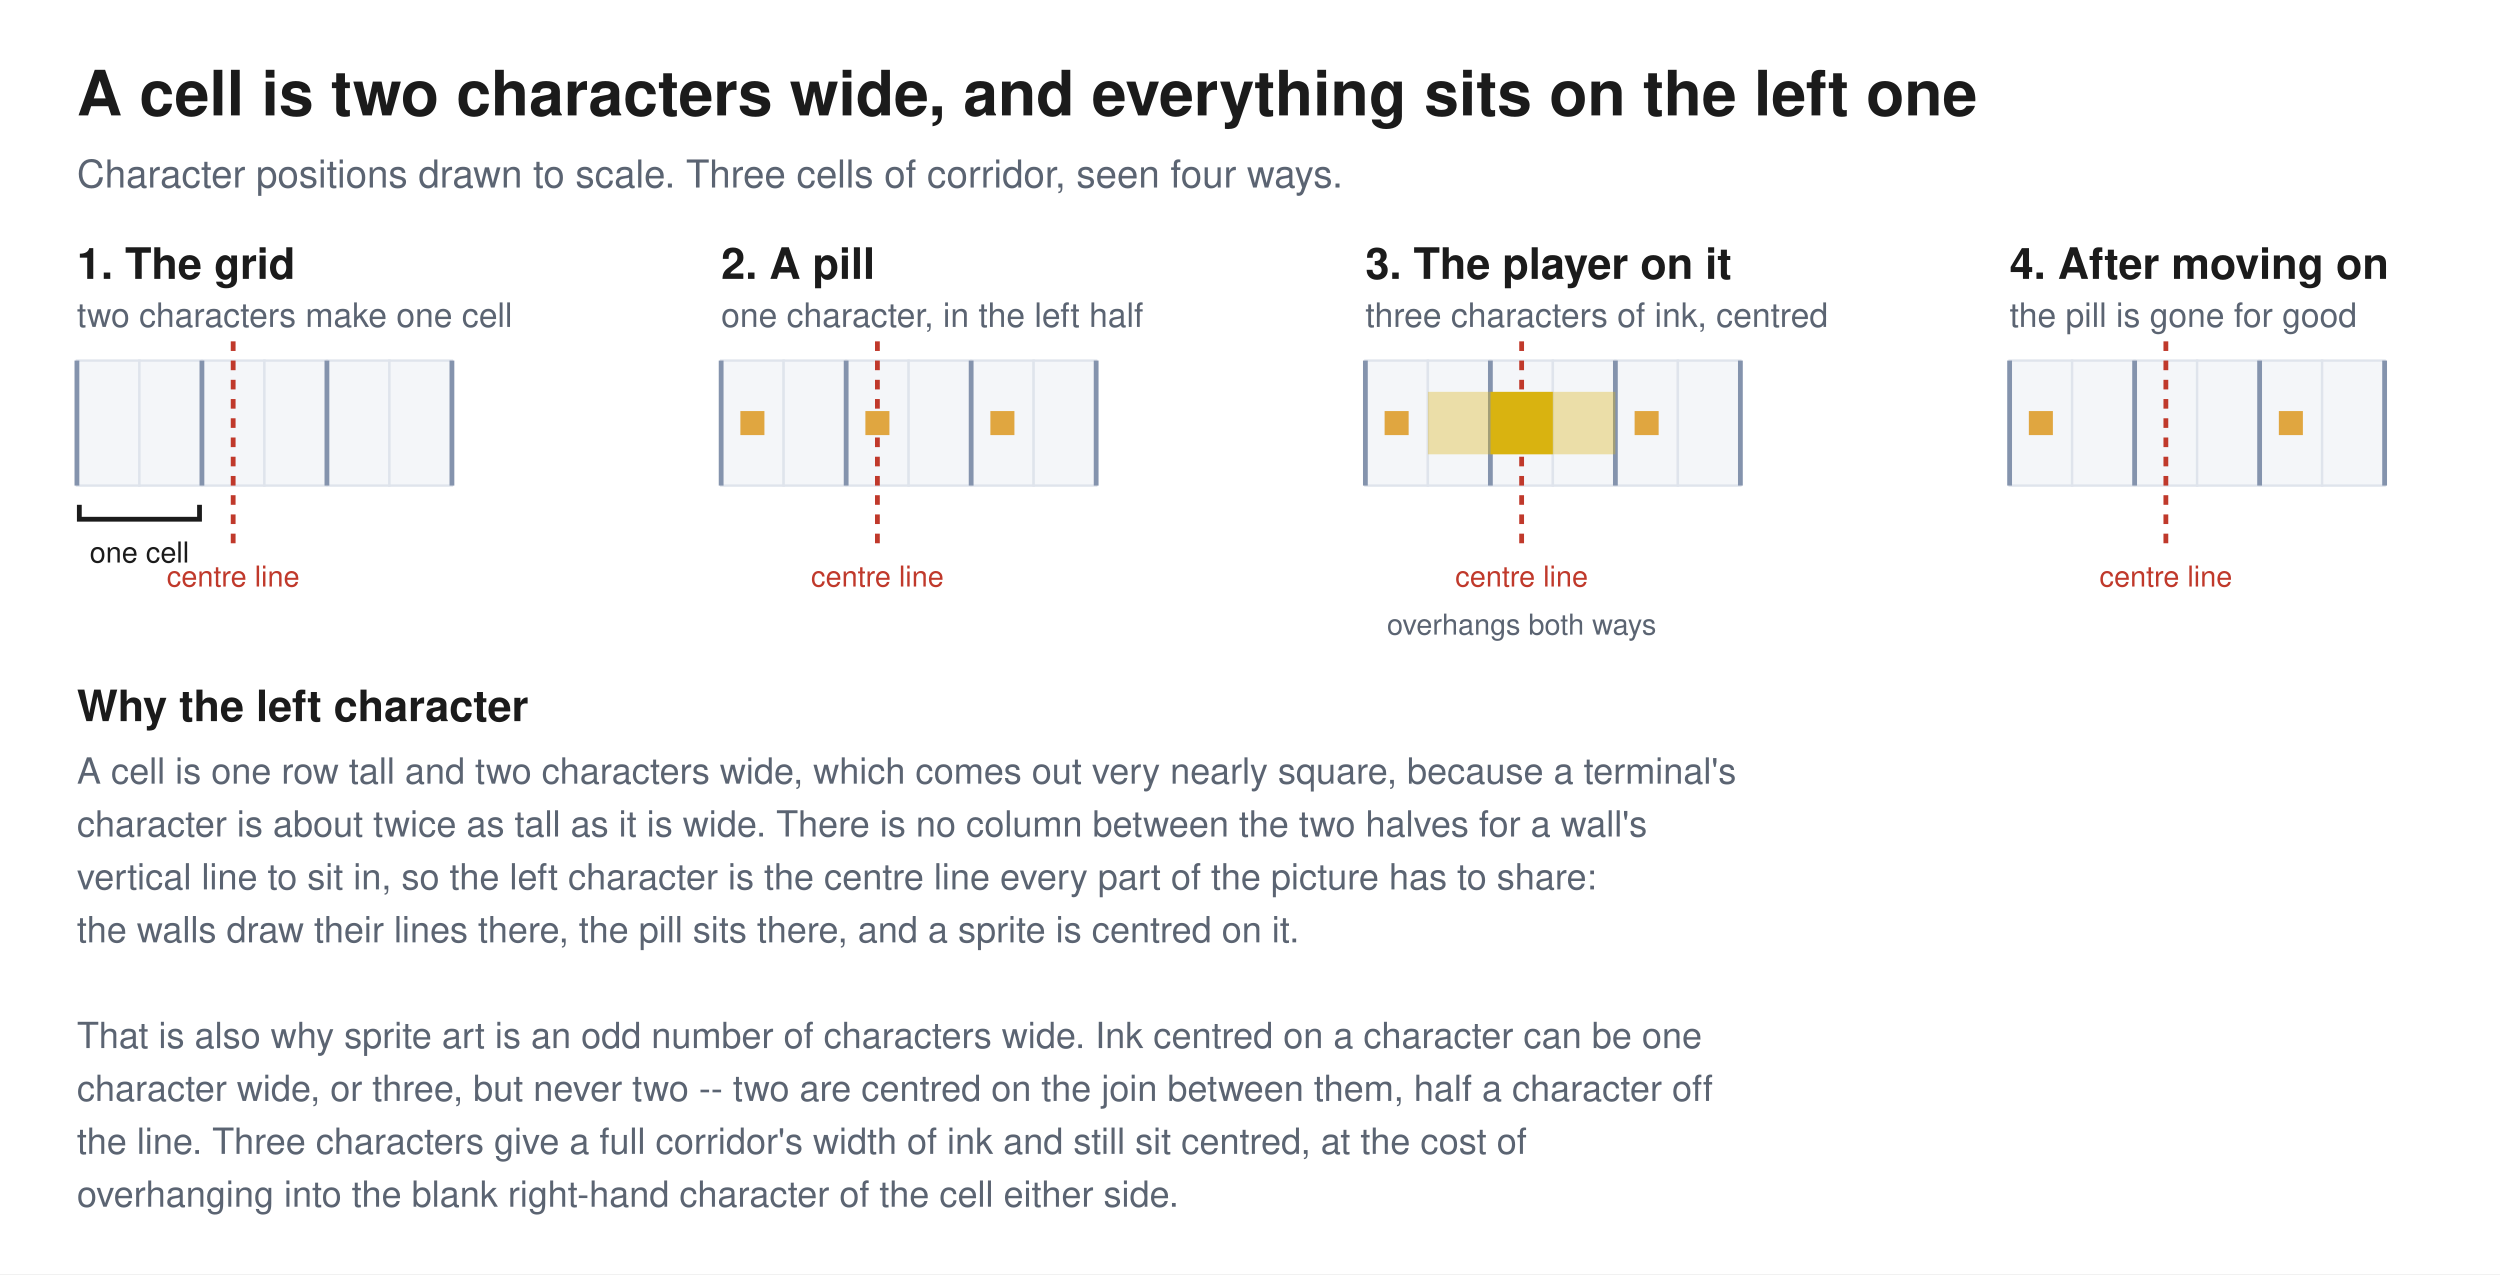
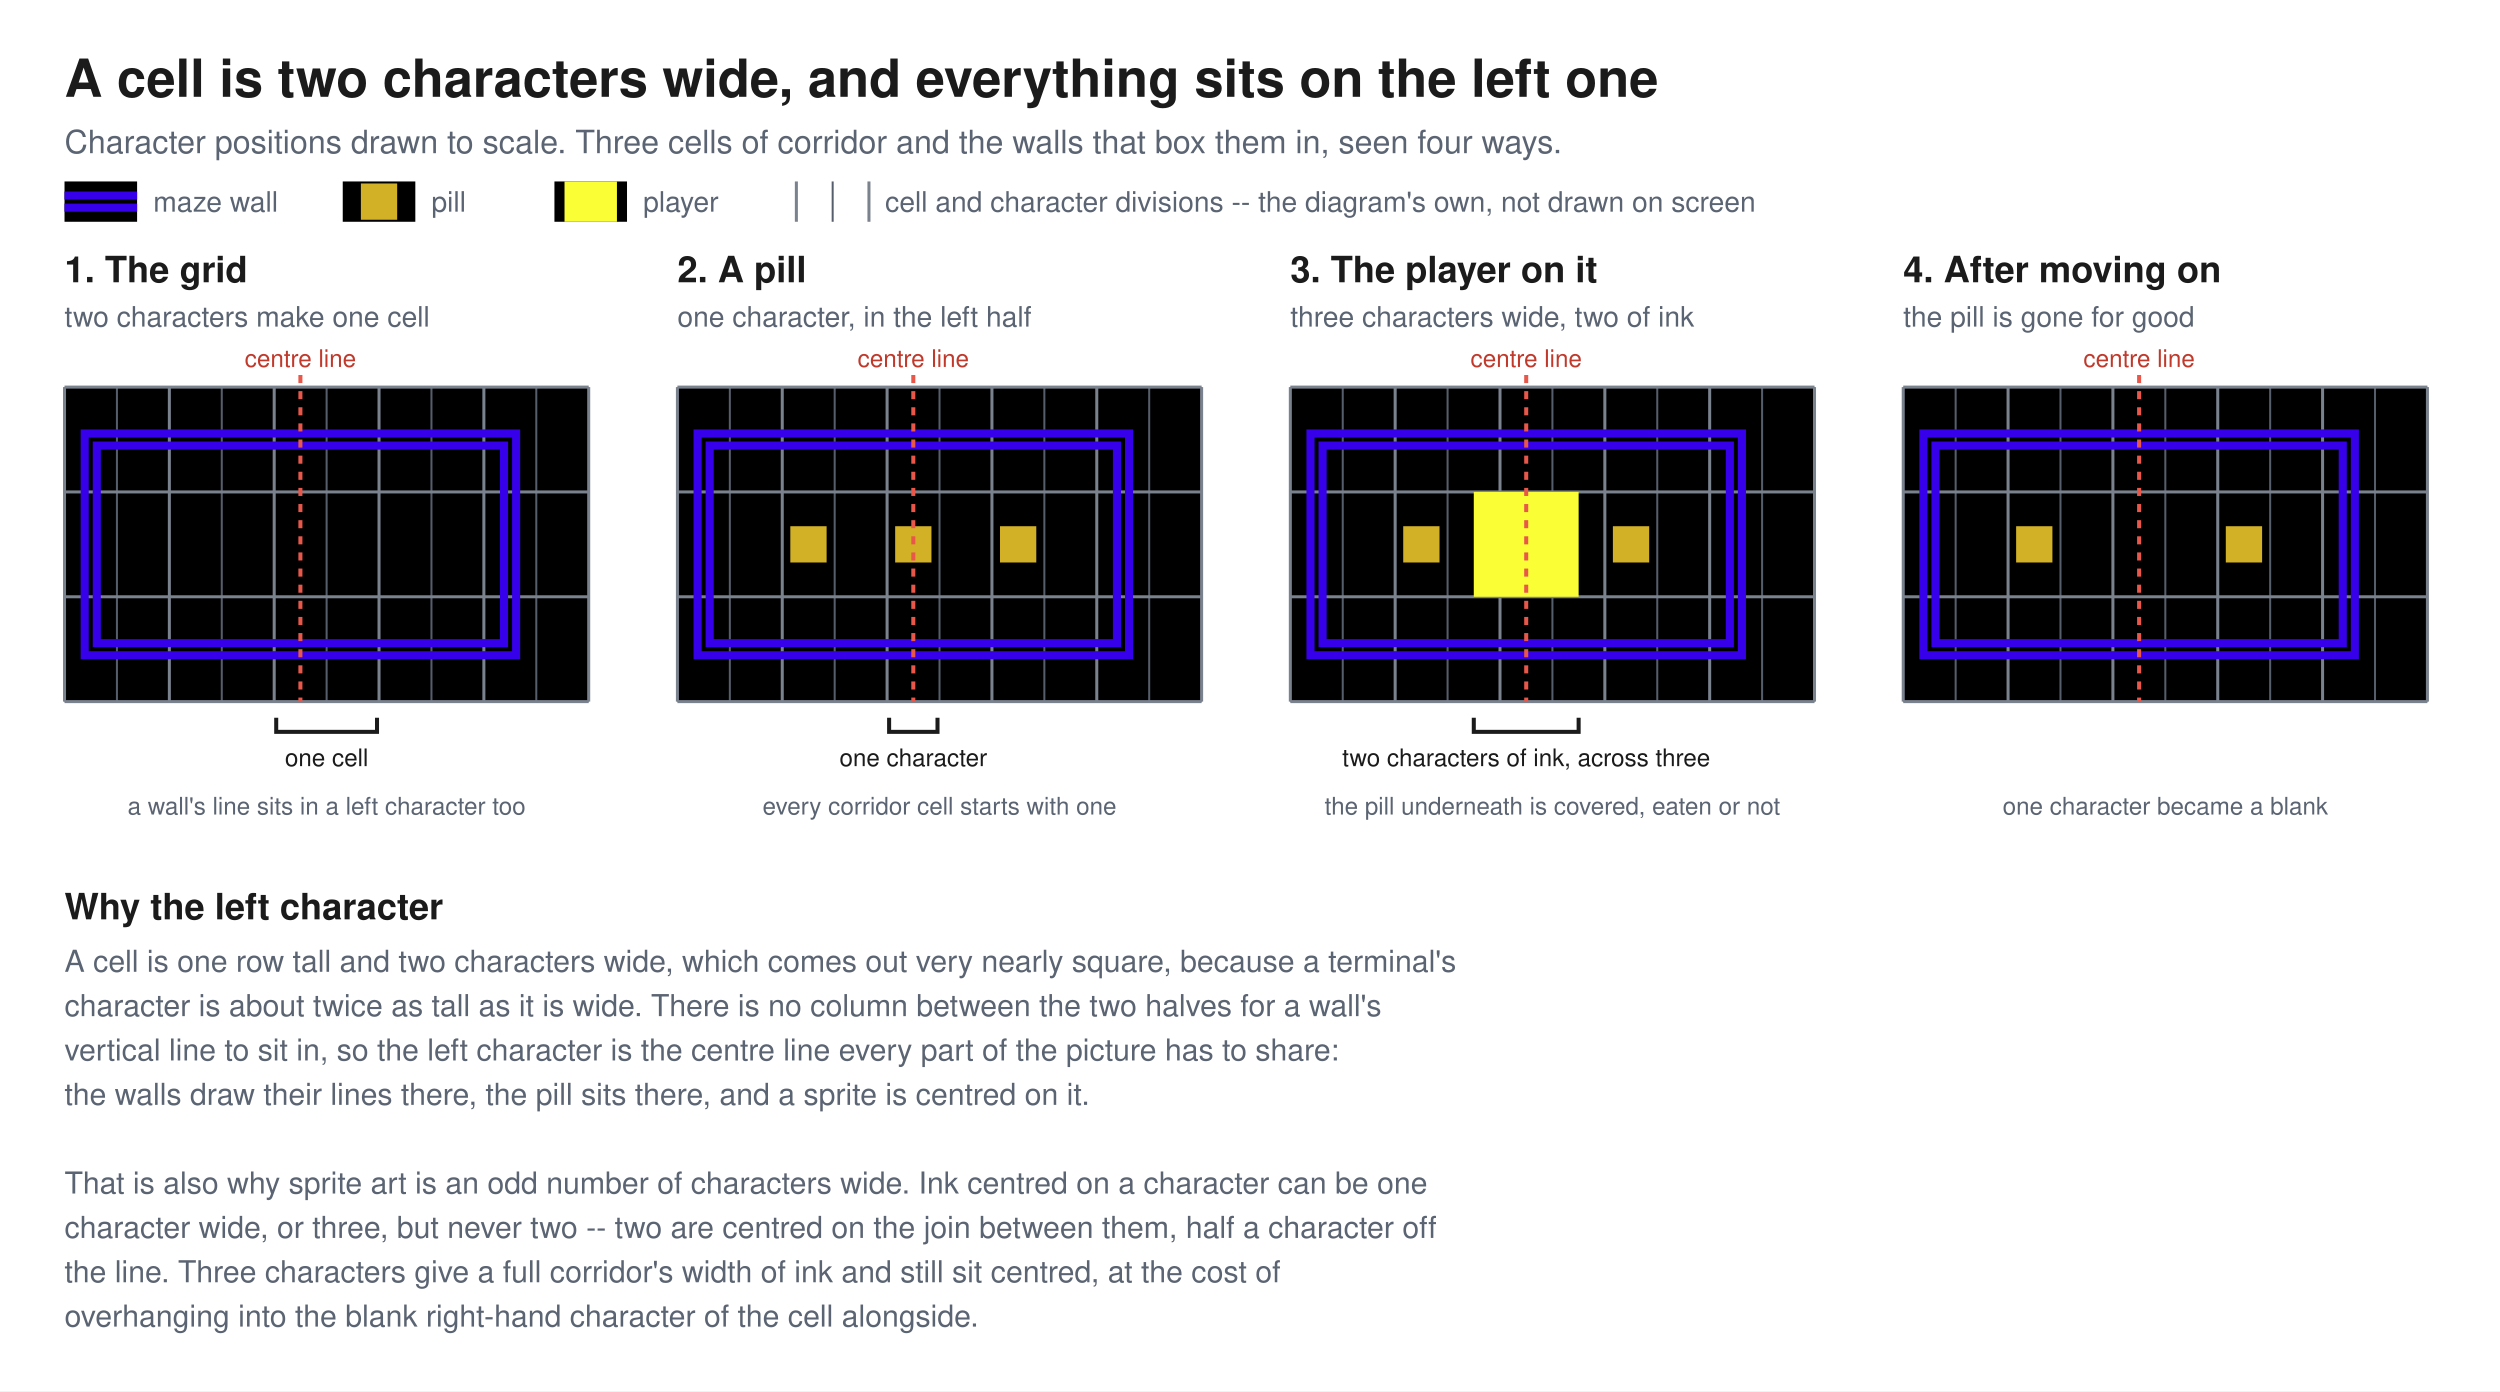
- <svg xmlns="http://www.w3.org/2000/svg" viewBox="0 0 1040 530" width="1040" height="530" font-family="-apple-system, BlinkMacSystemFont, 'Segoe UI', Helvetica, Arial, sans-serif">
-   <rect width="1040" height="530" fill="#ffffff" />
+ <svg xmlns="http://www.w3.org/2000/svg" viewBox="0 0 1240 690" width="1240" height="690" font-family="-apple-system, BlinkMacSystemFont, 'Segoe UI', Helvetica, Arial, sans-serif">
+   <rect width="1240" height="690" fill="#ffffff" />
  <text x="32" y="48" font-size="26" font-weight="600" fill="#1b1b1b">A cell is two characters wide, and everything sits on the left one</text>
-   <text x="32" y="78" font-size="16" fill="#5b6472">Character positions drawn to scale. Three cells of corridor, seen four ways.</text>
-   <text x="32" y="116" font-size="18" font-weight="600" fill="#1b1b1b">1. The grid</text>
-   <text x="32" y="136" font-size="14" fill="#5b6472">two characters make one cell</text>
-   <rect x="32" y="150" width="26" height="52" fill="#f4f6f9" stroke="#dfe4ec" />
-   <rect x="58" y="150" width="26" height="52" fill="#f4f6f9" stroke="#dfe4ec" />
-   <rect x="84" y="150" width="26" height="52" fill="#f4f6f9" stroke="#dfe4ec" />
-   <rect x="110" y="150" width="26" height="52" fill="#f4f6f9" stroke="#dfe4ec" />
-   <rect x="136" y="150" width="26" height="52" fill="#f4f6f9" stroke="#dfe4ec" />
-   <rect x="162" y="150" width="26" height="52" fill="#f4f6f9" stroke="#dfe4ec" />
-   <line x1="32" y1="150" x2="32" y2="202" stroke="#8493ad" stroke-width="2" />
-   <line x1="84" y1="150" x2="84" y2="202" stroke="#8493ad" stroke-width="2" />
-   <line x1="136" y1="150" x2="136" y2="202" stroke="#8493ad" stroke-width="2" />
-   <line x1="188" y1="150" x2="188" y2="202" stroke="#8493ad" stroke-width="2" />
-   <line x1="97" y1="142" x2="97" y2="228" stroke="#c0392b" stroke-width="2" stroke-dasharray="4 4" />
-   <text x="97" y="244" font-size="12" fill="#c0392b" text-anchor="middle">centre line</text>
-   <path d="M 33 210 v 6 h 50 v -6" fill="none" stroke="#1b1b1b" stroke-width="2" />
-   <text x="58" y="234" font-size="12" fill="#1b1b1b" text-anchor="middle">one cell</text>
-   <text x="300" y="116" font-size="18" font-weight="600" fill="#1b1b1b">2. A pill</text>
-   <text x="300" y="136" font-size="14" fill="#5b6472">one character, in the left half</text>
-   <rect x="300" y="150" width="26" height="52" fill="#f4f6f9" stroke="#dfe4ec" />
-   <rect x="326" y="150" width="26" height="52" fill="#f4f6f9" stroke="#dfe4ec" />
-   <rect x="352" y="150" width="26" height="52" fill="#f4f6f9" stroke="#dfe4ec" />
-   <rect x="378" y="150" width="26" height="52" fill="#f4f6f9" stroke="#dfe4ec" />
-   <rect x="404" y="150" width="26" height="52" fill="#f4f6f9" stroke="#dfe4ec" />
-   <rect x="430" y="150" width="26" height="52" fill="#f4f6f9" stroke="#dfe4ec" />
-   <line x1="300" y1="150" x2="300" y2="202" stroke="#8493ad" stroke-width="2" />
-   <line x1="352" y1="150" x2="352" y2="202" stroke="#8493ad" stroke-width="2" />
-   <line x1="404" y1="150" x2="404" y2="202" stroke="#8493ad" stroke-width="2" />
-   <line x1="456" y1="150" x2="456" y2="202" stroke="#8493ad" stroke-width="2" />
-   <line x1="365" y1="142" x2="365" y2="228" stroke="#c0392b" stroke-width="2" stroke-dasharray="4 4" />
-   <text x="365" y="244" font-size="12" fill="#c0392b" text-anchor="middle">centre line</text>
-   <rect x="360" y="171" width="10" height="10" fill="#e0a640" />
-   <rect x="308" y="171" width="10" height="10" fill="#e0a640" />
-   <rect x="412" y="171" width="10" height="10" fill="#e0a640" />
-   <text x="568" y="116" font-size="18" font-weight="600" fill="#1b1b1b">3. The player on it</text>
-   <text x="568" y="136" font-size="14" fill="#5b6472">three characters of ink, centred</text>
-   <rect x="568" y="150" width="26" height="52" fill="#f4f6f9" stroke="#dfe4ec" />
-   <rect x="594" y="150" width="26" height="52" fill="#f4f6f9" stroke="#dfe4ec" />
-   <rect x="620" y="150" width="26" height="52" fill="#f4f6f9" stroke="#dfe4ec" />
-   <rect x="646" y="150" width="26" height="52" fill="#f4f6f9" stroke="#dfe4ec" />
-   <rect x="672" y="150" width="26" height="52" fill="#f4f6f9" stroke="#dfe4ec" />
-   <rect x="698" y="150" width="26" height="52" fill="#f4f6f9" stroke="#dfe4ec" />
-   <line x1="568" y1="150" x2="568" y2="202" stroke="#8493ad" stroke-width="2" />
-   <line x1="620" y1="150" x2="620" y2="202" stroke="#8493ad" stroke-width="2" />
-   <line x1="672" y1="150" x2="672" y2="202" stroke="#8493ad" stroke-width="2" />
-   <line x1="724" y1="150" x2="724" y2="202" stroke="#8493ad" stroke-width="2" />
-   <line x1="633" y1="142" x2="633" y2="228" stroke="#c0392b" stroke-width="2" stroke-dasharray="4 4" />
-   <text x="633" y="244" font-size="12" fill="#c0392b" text-anchor="middle">centre line</text>
-   <rect x="594" y="163" width="26" height="26" fill="#d9b310" opacity="0.35" />
-   <rect x="620" y="163" width="26" height="26" fill="#d9b310" />
-   <rect x="646" y="163" width="26" height="26" fill="#d9b310" opacity="0.35" />
-   <text x="633" y="264" font-size="12" fill="#5b6472" text-anchor="middle">overhangs both ways</text>
-   <rect x="576" y="171" width="10" height="10" fill="#e0a640" />
-   <rect x="680" y="171" width="10" height="10" fill="#e0a640" />
-   <text x="836" y="116" font-size="18" font-weight="600" fill="#1b1b1b">4. After moving on</text>
-   <text x="836" y="136" font-size="14" fill="#5b6472">the pill is gone for good</text>
-   <rect x="836" y="150" width="26" height="52" fill="#f4f6f9" stroke="#dfe4ec" />
-   <rect x="862" y="150" width="26" height="52" fill="#f4f6f9" stroke="#dfe4ec" />
-   <rect x="888" y="150" width="26" height="52" fill="#f4f6f9" stroke="#dfe4ec" />
-   <rect x="914" y="150" width="26" height="52" fill="#f4f6f9" stroke="#dfe4ec" />
-   <rect x="940" y="150" width="26" height="52" fill="#f4f6f9" stroke="#dfe4ec" />
-   <rect x="966" y="150" width="26" height="52" fill="#f4f6f9" stroke="#dfe4ec" />
-   <line x1="836" y1="150" x2="836" y2="202" stroke="#8493ad" stroke-width="2" />
-   <line x1="888" y1="150" x2="888" y2="202" stroke="#8493ad" stroke-width="2" />
-   <line x1="940" y1="150" x2="940" y2="202" stroke="#8493ad" stroke-width="2" />
-   <line x1="992" y1="150" x2="992" y2="202" stroke="#8493ad" stroke-width="2" />
-   <line x1="901" y1="142" x2="901" y2="228" stroke="#c0392b" stroke-width="2" stroke-dasharray="4 4" />
-   <text x="901" y="244" font-size="12" fill="#c0392b" text-anchor="middle">centre line</text>
-   <rect x="844" y="171" width="10" height="10" fill="#e0a640" />
-   <rect x="948" y="171" width="10" height="10" fill="#e0a640" />
-   <text x="32" y="300" font-size="18" font-weight="600" fill="#1b1b1b">Why the left character</text>
-   <text x="32" y="326" font-size="15" fill="#5b6472">A cell is one row tall and two characters wide, which comes out very nearly square, because a terminal's</text>
-   <text x="32" y="348" font-size="15" fill="#5b6472">character is about twice as tall as it is wide. There is no column between the two halves for a wall's</text>
-   <text x="32" y="370" font-size="15" fill="#5b6472">vertical line to sit in, so the left character is the centre line every part of the picture has to share:</text>
-   <text x="32" y="392" font-size="15" fill="#5b6472">the walls draw their lines there, the pill sits there, and a sprite is centred on it.</text>
-   <text x="32" y="414" font-size="15" fill="#5b6472" />
-   <text x="32" y="436" font-size="15" fill="#5b6472">That is also why sprite art is an odd number of characters wide. Ink centred on a character can be one</text>
-   <text x="32" y="458" font-size="15" fill="#5b6472">character wide, or three, but never two -- two are centred on the join between them, half a character off</text>
-   <text x="32" y="480" font-size="15" fill="#5b6472">the line. Three characters give a full corridor's width of ink and still sit centred, at the cost of</text>
-   <text x="32" y="502" font-size="15" fill="#5b6472">overhanging into the blank right-hand character of the cell either side.</text>
+   <text x="32" y="76" font-size="16" fill="#5b6472">Character positions drawn to scale. Three cells of corridor and the walls that box them in, seen four ways.</text>
+   <rect x="32" y="90" width="36" height="20" fill="#000000" />
+   <line x1="32" y1="97" x2="68" y2="97" stroke="#3700ea" stroke-width="4" />
+   <line x1="32" y1="103" x2="68" y2="103" stroke="#3700ea" stroke-width="4" />
+   <text x="76" y="105" font-size="14" fill="#5b6472">maze wall</text>
+   <rect x="170" y="90" width="36" height="20" fill="#000000" />
+   <rect x="179" y="91" width="18" height="18" fill="#d2b126" />
+   <text x="214" y="105" font-size="14" fill="#5b6472">pill</text>
+   <rect x="275" y="90" width="36" height="20" fill="#000000" />
+   <rect x="280" y="90" width="26" height="20" fill="#faff35" />
+   <text x="319" y="105" font-size="14" fill="#5b6472">player</text>
+   <rect x="395" y="90" width="36" height="20" fill="#ffffff" />
+   <line x1="395" y1="90" x2="395" y2="110" stroke="#7a828e" stroke-width="1.5" />
+   <line x1="413" y1="90" x2="413" y2="110" stroke="#565e6b" stroke-width="1" />
+   <line x1="431" y1="90" x2="431" y2="110" stroke="#7a828e" stroke-width="1.5" />
+   <text x="439" y="105" font-size="14" fill="#5b6472">cell and character divisions -- the diagram's own, not drawn on screen</text>
+   <text x="32" y="140" font-size="18" font-weight="600" fill="#1b1b1b">1. The grid</text>
+   <text x="32" y="162" font-size="14" fill="#5b6472">two characters make one cell</text>
+   <rect x="32" y="192" width="260" height="156" fill="#000000" />
+   <line x1="58" y1="192" x2="58" y2="348" stroke="#565e6b" stroke-width="1" />
+   <line x1="110" y1="192" x2="110" y2="348" stroke="#565e6b" stroke-width="1" />
+   <line x1="162" y1="192" x2="162" y2="348" stroke="#565e6b" stroke-width="1" />
+   <line x1="214" y1="192" x2="214" y2="348" stroke="#565e6b" stroke-width="1" />
+   <line x1="266" y1="192" x2="266" y2="348" stroke="#565e6b" stroke-width="1" />
+   <line x1="32" y1="192" x2="32" y2="348" stroke="#7a828e" stroke-width="1.5" />
+   <line x1="84" y1="192" x2="84" y2="348" stroke="#7a828e" stroke-width="1.5" />
+   <line x1="136" y1="192" x2="136" y2="348" stroke="#7a828e" stroke-width="1.5" />
+   <line x1="188" y1="192" x2="188" y2="348" stroke="#7a828e" stroke-width="1.5" />
+   <line x1="240" y1="192" x2="240" y2="348" stroke="#7a828e" stroke-width="1.5" />
+   <line x1="292" y1="192" x2="292" y2="348" stroke="#7a828e" stroke-width="1.5" />
+   <line x1="32" y1="192" x2="292" y2="192" stroke="#7a828e" stroke-width="1.5" />
+   <line x1="32" y1="244" x2="292" y2="244" stroke="#7a828e" stroke-width="1.5" />
+   <line x1="32" y1="296" x2="292" y2="296" stroke="#7a828e" stroke-width="1.5" />
+   <line x1="32" y1="348" x2="292" y2="348" stroke="#7a828e" stroke-width="1.5" />
+   <rect x="42" y="215" width="214" height="110" fill="none" stroke="#3700ea" stroke-width="4" />
+   <rect x="48" y="221" width="202" height="98" fill="none" stroke="#3700ea" stroke-width="4" />
+   <text x="336" y="140" font-size="18" font-weight="600" fill="#1b1b1b">2. A pill</text>
+   <text x="336" y="162" font-size="14" fill="#5b6472">one character, in the left half</text>
+   <rect x="336" y="192" width="260" height="156" fill="#000000" />
+   <line x1="362" y1="192" x2="362" y2="348" stroke="#565e6b" stroke-width="1" />
+   <line x1="414" y1="192" x2="414" y2="348" stroke="#565e6b" stroke-width="1" />
+   <line x1="466" y1="192" x2="466" y2="348" stroke="#565e6b" stroke-width="1" />
+   <line x1="518" y1="192" x2="518" y2="348" stroke="#565e6b" stroke-width="1" />
+   <line x1="570" y1="192" x2="570" y2="348" stroke="#565e6b" stroke-width="1" />
+   <line x1="336" y1="192" x2="336" y2="348" stroke="#7a828e" stroke-width="1.5" />
+   <line x1="388" y1="192" x2="388" y2="348" stroke="#7a828e" stroke-width="1.5" />
+   <line x1="440" y1="192" x2="440" y2="348" stroke="#7a828e" stroke-width="1.5" />
+   <line x1="492" y1="192" x2="492" y2="348" stroke="#7a828e" stroke-width="1.5" />
+   <line x1="544" y1="192" x2="544" y2="348" stroke="#7a828e" stroke-width="1.5" />
+   <line x1="596" y1="192" x2="596" y2="348" stroke="#7a828e" stroke-width="1.5" />
+   <line x1="336" y1="192" x2="596" y2="192" stroke="#7a828e" stroke-width="1.5" />
+   <line x1="336" y1="244" x2="596" y2="244" stroke="#7a828e" stroke-width="1.5" />
+   <line x1="336" y1="296" x2="596" y2="296" stroke="#7a828e" stroke-width="1.5" />
+   <line x1="336" y1="348" x2="596" y2="348" stroke="#7a828e" stroke-width="1.5" />
+   <rect x="346" y="215" width="214" height="110" fill="none" stroke="#3700ea" stroke-width="4" />
+   <rect x="352" y="221" width="202" height="98" fill="none" stroke="#3700ea" stroke-width="4" />
+   <text x="640" y="140" font-size="18" font-weight="600" fill="#1b1b1b">3. The player on it</text>
+   <text x="640" y="162" font-size="14" fill="#5b6472">three characters wide, two of ink</text>
+   <rect x="640" y="192" width="260" height="156" fill="#000000" />
+   <line x1="666" y1="192" x2="666" y2="348" stroke="#565e6b" stroke-width="1" />
+   <line x1="718" y1="192" x2="718" y2="348" stroke="#565e6b" stroke-width="1" />
+   <line x1="770" y1="192" x2="770" y2="348" stroke="#565e6b" stroke-width="1" />
+   <line x1="822" y1="192" x2="822" y2="348" stroke="#565e6b" stroke-width="1" />
+   <line x1="874" y1="192" x2="874" y2="348" stroke="#565e6b" stroke-width="1" />
+   <line x1="640" y1="192" x2="640" y2="348" stroke="#7a828e" stroke-width="1.5" />
+   <line x1="692" y1="192" x2="692" y2="348" stroke="#7a828e" stroke-width="1.5" />
+   <line x1="744" y1="192" x2="744" y2="348" stroke="#7a828e" stroke-width="1.5" />
+   <line x1="796" y1="192" x2="796" y2="348" stroke="#7a828e" stroke-width="1.5" />
+   <line x1="848" y1="192" x2="848" y2="348" stroke="#7a828e" stroke-width="1.5" />
+   <line x1="900" y1="192" x2="900" y2="348" stroke="#7a828e" stroke-width="1.5" />
+   <line x1="640" y1="192" x2="900" y2="192" stroke="#7a828e" stroke-width="1.5" />
+   <line x1="640" y1="244" x2="900" y2="244" stroke="#7a828e" stroke-width="1.5" />
+   <line x1="640" y1="296" x2="900" y2="296" stroke="#7a828e" stroke-width="1.5" />
+   <line x1="640" y1="348" x2="900" y2="348" stroke="#7a828e" stroke-width="1.5" />
+   <rect x="650" y="215" width="214" height="110" fill="none" stroke="#3700ea" stroke-width="4" />
+   <rect x="656" y="221" width="202" height="98" fill="none" stroke="#3700ea" stroke-width="4" />
+   <text x="944" y="140" font-size="18" font-weight="600" fill="#1b1b1b">4. After moving on</text>
+   <text x="944" y="162" font-size="14" fill="#5b6472">the pill is gone for good</text>
+   <rect x="944" y="192" width="260" height="156" fill="#000000" />
+   <line x1="970" y1="192" x2="970" y2="348" stroke="#565e6b" stroke-width="1" />
+   <line x1="1022" y1="192" x2="1022" y2="348" stroke="#565e6b" stroke-width="1" />
+   <line x1="1074" y1="192" x2="1074" y2="348" stroke="#565e6b" stroke-width="1" />
+   <line x1="1126" y1="192" x2="1126" y2="348" stroke="#565e6b" stroke-width="1" />
+   <line x1="1178" y1="192" x2="1178" y2="348" stroke="#565e6b" stroke-width="1" />
+   <line x1="944" y1="192" x2="944" y2="348" stroke="#7a828e" stroke-width="1.5" />
+   <line x1="996" y1="192" x2="996" y2="348" stroke="#7a828e" stroke-width="1.5" />
+   <line x1="1048" y1="192" x2="1048" y2="348" stroke="#7a828e" stroke-width="1.5" />
+   <line x1="1100" y1="192" x2="1100" y2="348" stroke="#7a828e" stroke-width="1.5" />
+   <line x1="1152" y1="192" x2="1152" y2="348" stroke="#7a828e" stroke-width="1.5" />
+   <line x1="1204" y1="192" x2="1204" y2="348" stroke="#7a828e" stroke-width="1.5" />
+   <line x1="944" y1="192" x2="1204" y2="192" stroke="#7a828e" stroke-width="1.5" />
+   <line x1="944" y1="244" x2="1204" y2="244" stroke="#7a828e" stroke-width="1.5" />
+   <line x1="944" y1="296" x2="1204" y2="296" stroke="#7a828e" stroke-width="1.5" />
+   <line x1="944" y1="348" x2="1204" y2="348" stroke="#7a828e" stroke-width="1.5" />
+   <rect x="954" y="215" width="214" height="110" fill="none" stroke="#3700ea" stroke-width="4" />
+   <rect x="960" y="221" width="202" height="98" fill="none" stroke="#3700ea" stroke-width="4" />
+   <path d="M 137 356 v 7 h 50 v -7" fill="none" stroke="#1b1b1b" stroke-width="2" />
+   <text x="162" y="380" font-size="12" fill="#1b1b1b" text-anchor="middle">one cell</text>
+   <text x="149" y="182" font-size="12" fill="#c0392b" text-anchor="middle">centre line</text>
+   <line x1="149" y1="186" x2="149" y2="348" stroke="#e8574a" stroke-width="2" stroke-dasharray="4 4" />
+   <text x="162" y="404" font-size="12" fill="#5b6472" text-anchor="middle">a wall's line sits in a left character too</text>
+   <rect x="392" y="261" width="18" height="18" fill="#d2b126" />
+   <rect x="444" y="261" width="18" height="18" fill="#d2b126" />
+   <rect x="496" y="261" width="18" height="18" fill="#d2b126" />
+   <path d="M 441 356 v 7 h 24 v -7" fill="none" stroke="#1b1b1b" stroke-width="2" />
+   <text x="453" y="380" font-size="12" fill="#1b1b1b" text-anchor="middle">one character</text>
+   <text x="453" y="182" font-size="12" fill="#c0392b" text-anchor="middle">centre line</text>
+   <line x1="453" y1="186" x2="453" y2="348" stroke="#e8574a" stroke-width="2" stroke-dasharray="4 4" />
+   <text x="466" y="404" font-size="12" fill="#5b6472" text-anchor="middle">every corridor cell starts with one</text>
+   <rect x="696" y="261" width="18" height="18" fill="#d2b126" />
+   <rect x="800" y="261" width="18" height="18" fill="#d2b126" />
+   <rect x="731" y="244" width="52" height="52" fill="#faff35" />
+   <path d="M 731 356 v 7 h 52 v -7" fill="none" stroke="#1b1b1b" stroke-width="2" />
+   <text x="757" y="380" font-size="12" fill="#1b1b1b" text-anchor="middle">two characters of ink, across three</text>
+   <text x="757" y="182" font-size="12" fill="#c0392b" text-anchor="middle">centre line</text>
+   <line x1="757" y1="186" x2="757" y2="348" stroke="#e8574a" stroke-width="2" stroke-dasharray="4 4" />
+   <text x="770" y="404" font-size="12" fill="#5b6472" text-anchor="middle">the pill underneath is covered, eaten or not</text>
+   <rect x="1000" y="261" width="18" height="18" fill="#d2b126" />
+   <rect x="1104" y="261" width="18" height="18" fill="#d2b126" />
+   <text x="1061" y="182" font-size="12" fill="#c0392b" text-anchor="middle">centre line</text>
+   <line x1="1061" y1="186" x2="1061" y2="348" stroke="#e8574a" stroke-width="2" stroke-dasharray="4 4" />
+   <text x="1074" y="404" font-size="12" fill="#5b6472" text-anchor="middle">one character became a blank</text>
+   <text x="32" y="456" font-size="18" font-weight="600" fill="#1b1b1b">Why the left character</text>
+   <text x="32" y="482" font-size="15" fill="#5b6472">A cell is one row tall and two characters wide, which comes out very nearly square, because a terminal's</text>
+   <text x="32" y="504" font-size="15" fill="#5b6472">character is about twice as tall as it is wide. There is no column between the two halves for a wall's</text>
+   <text x="32" y="526" font-size="15" fill="#5b6472">vertical line to sit in, so the left character is the centre line every part of the picture has to share:</text>
+   <text x="32" y="548" font-size="15" fill="#5b6472">the walls draw their lines there, the pill sits there, and a sprite is centred on it.</text>
+   <text x="32" y="570" font-size="15" fill="#5b6472" />
+   <text x="32" y="592" font-size="15" fill="#5b6472">That is also why sprite art is an odd number of characters wide. Ink centred on a character can be one</text>
+   <text x="32" y="614" font-size="15" fill="#5b6472">character wide, or three, but never two -- two are centred on the join between them, half a character off</text>
+   <text x="32" y="636" font-size="15" fill="#5b6472">the line. Three characters give a full corridor's width of ink and still sit centred, at the cost of</text>
+   <text x="32" y="658" font-size="15" fill="#5b6472">overhanging into the blank right-hand character of the cell alongside.</text>
</svg>
